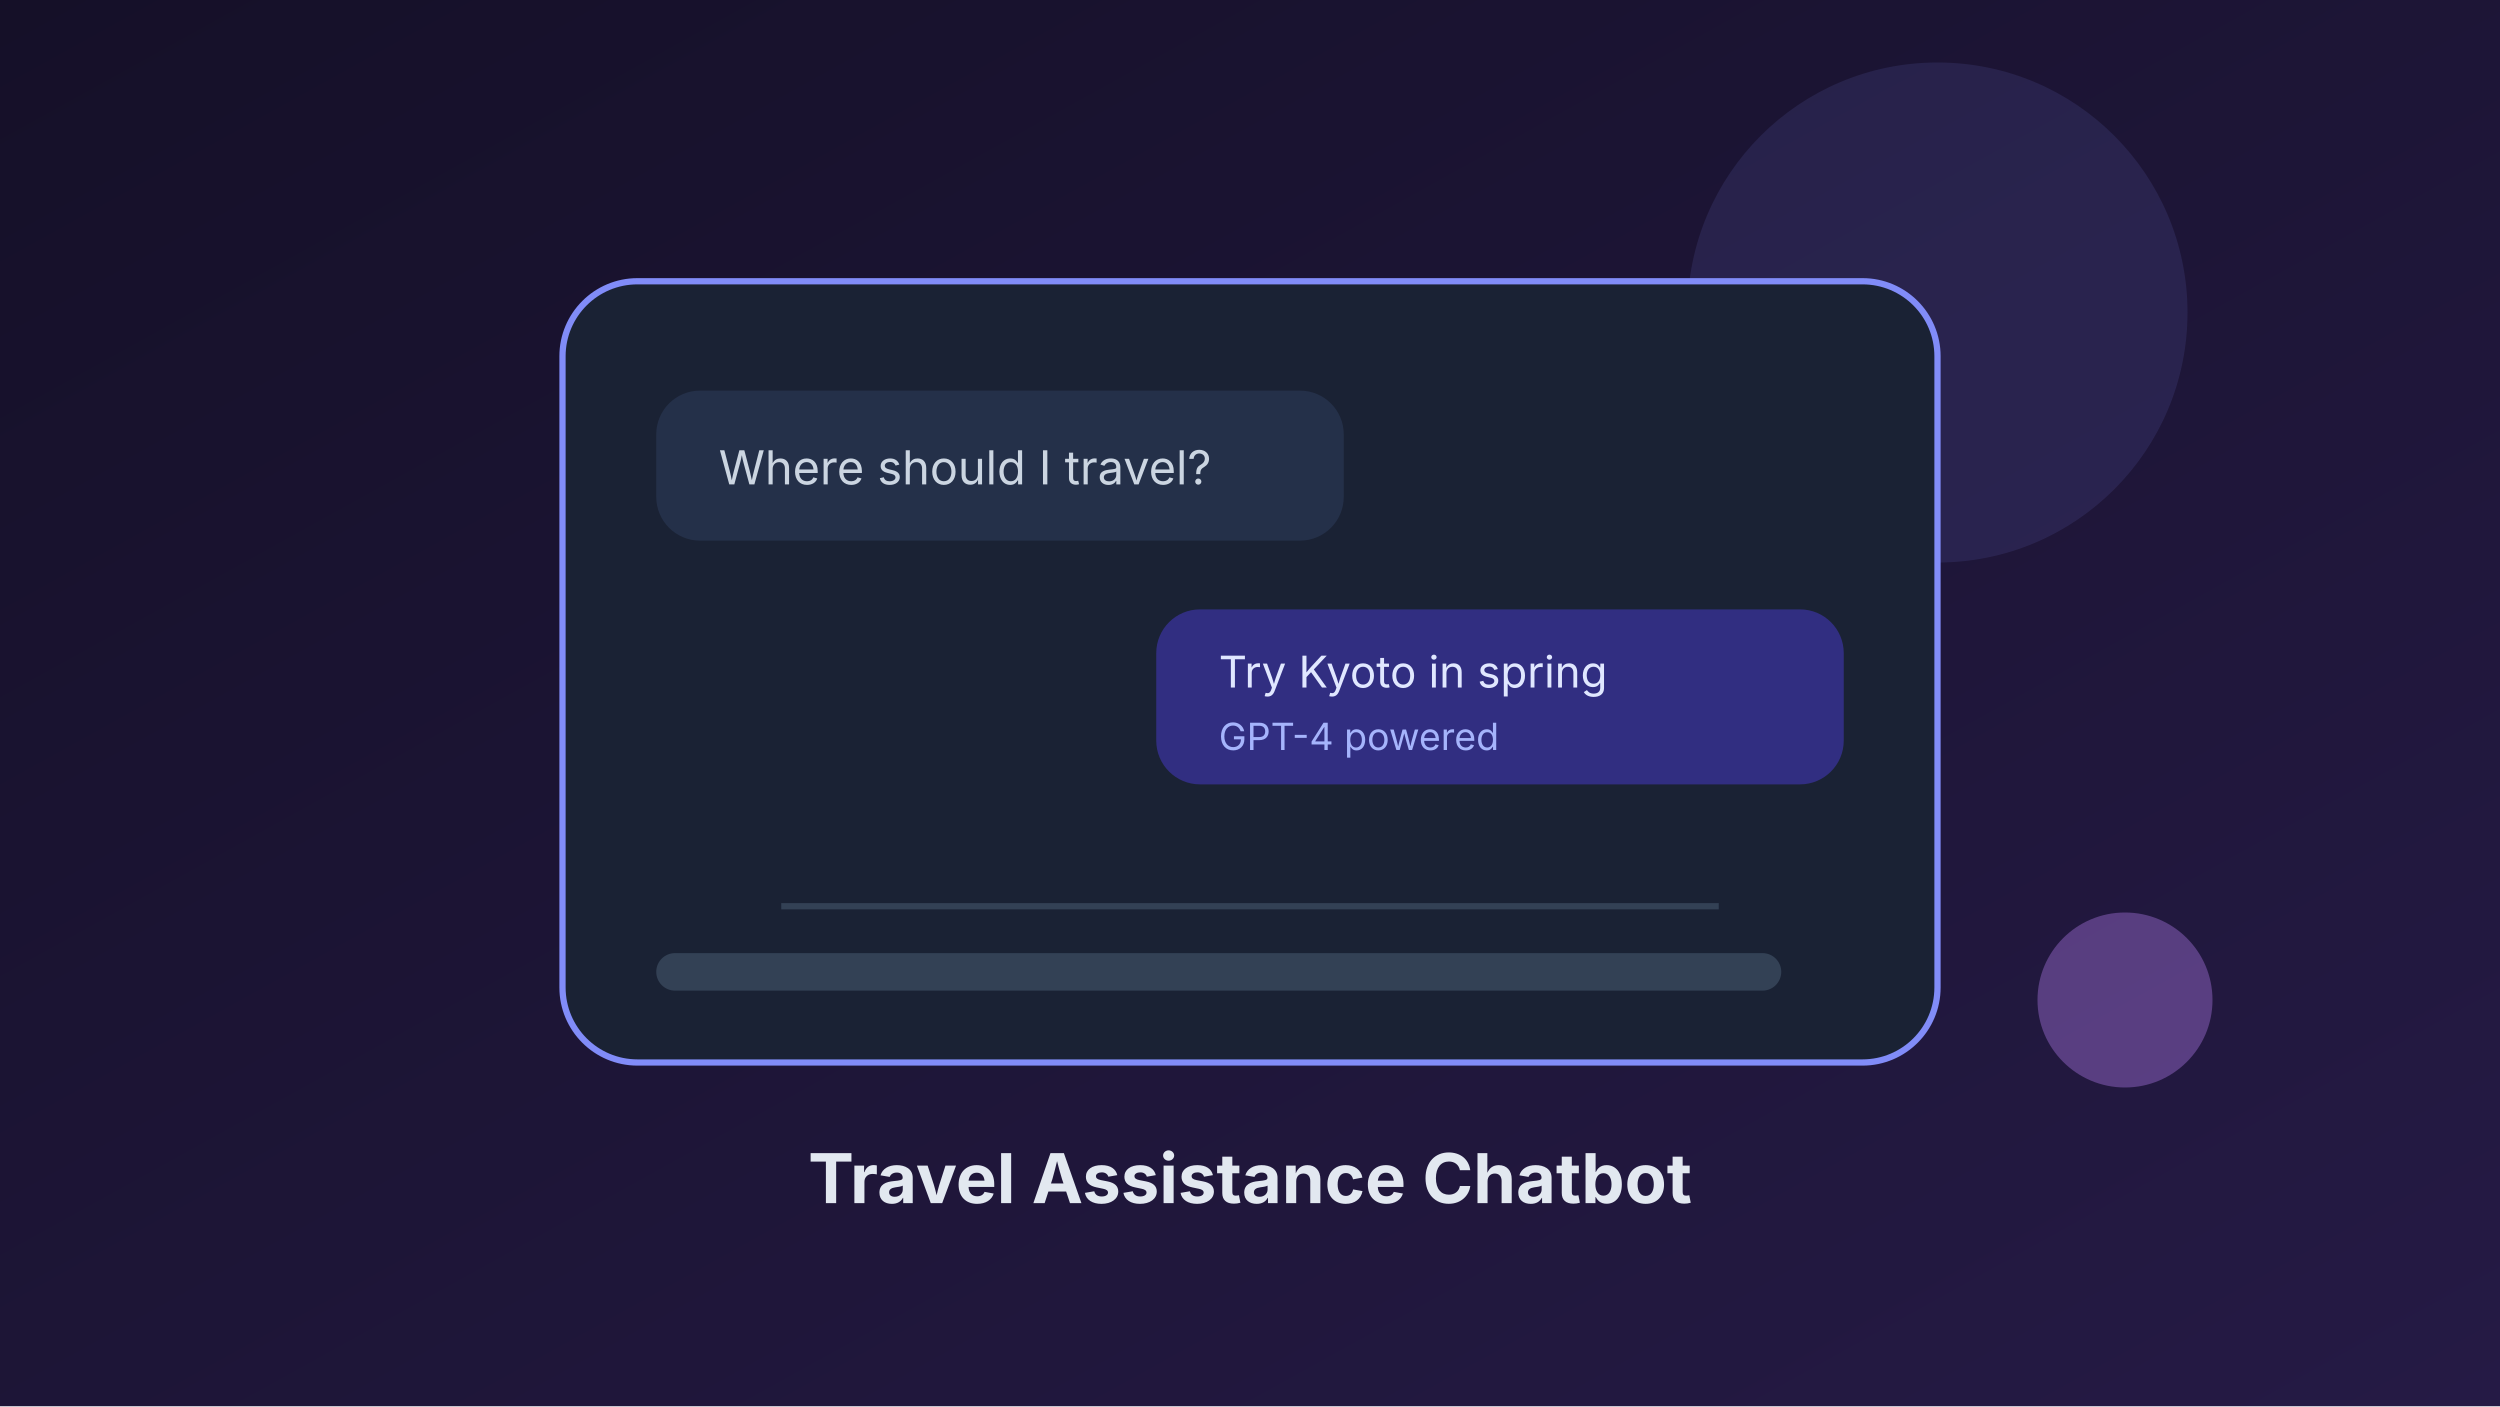
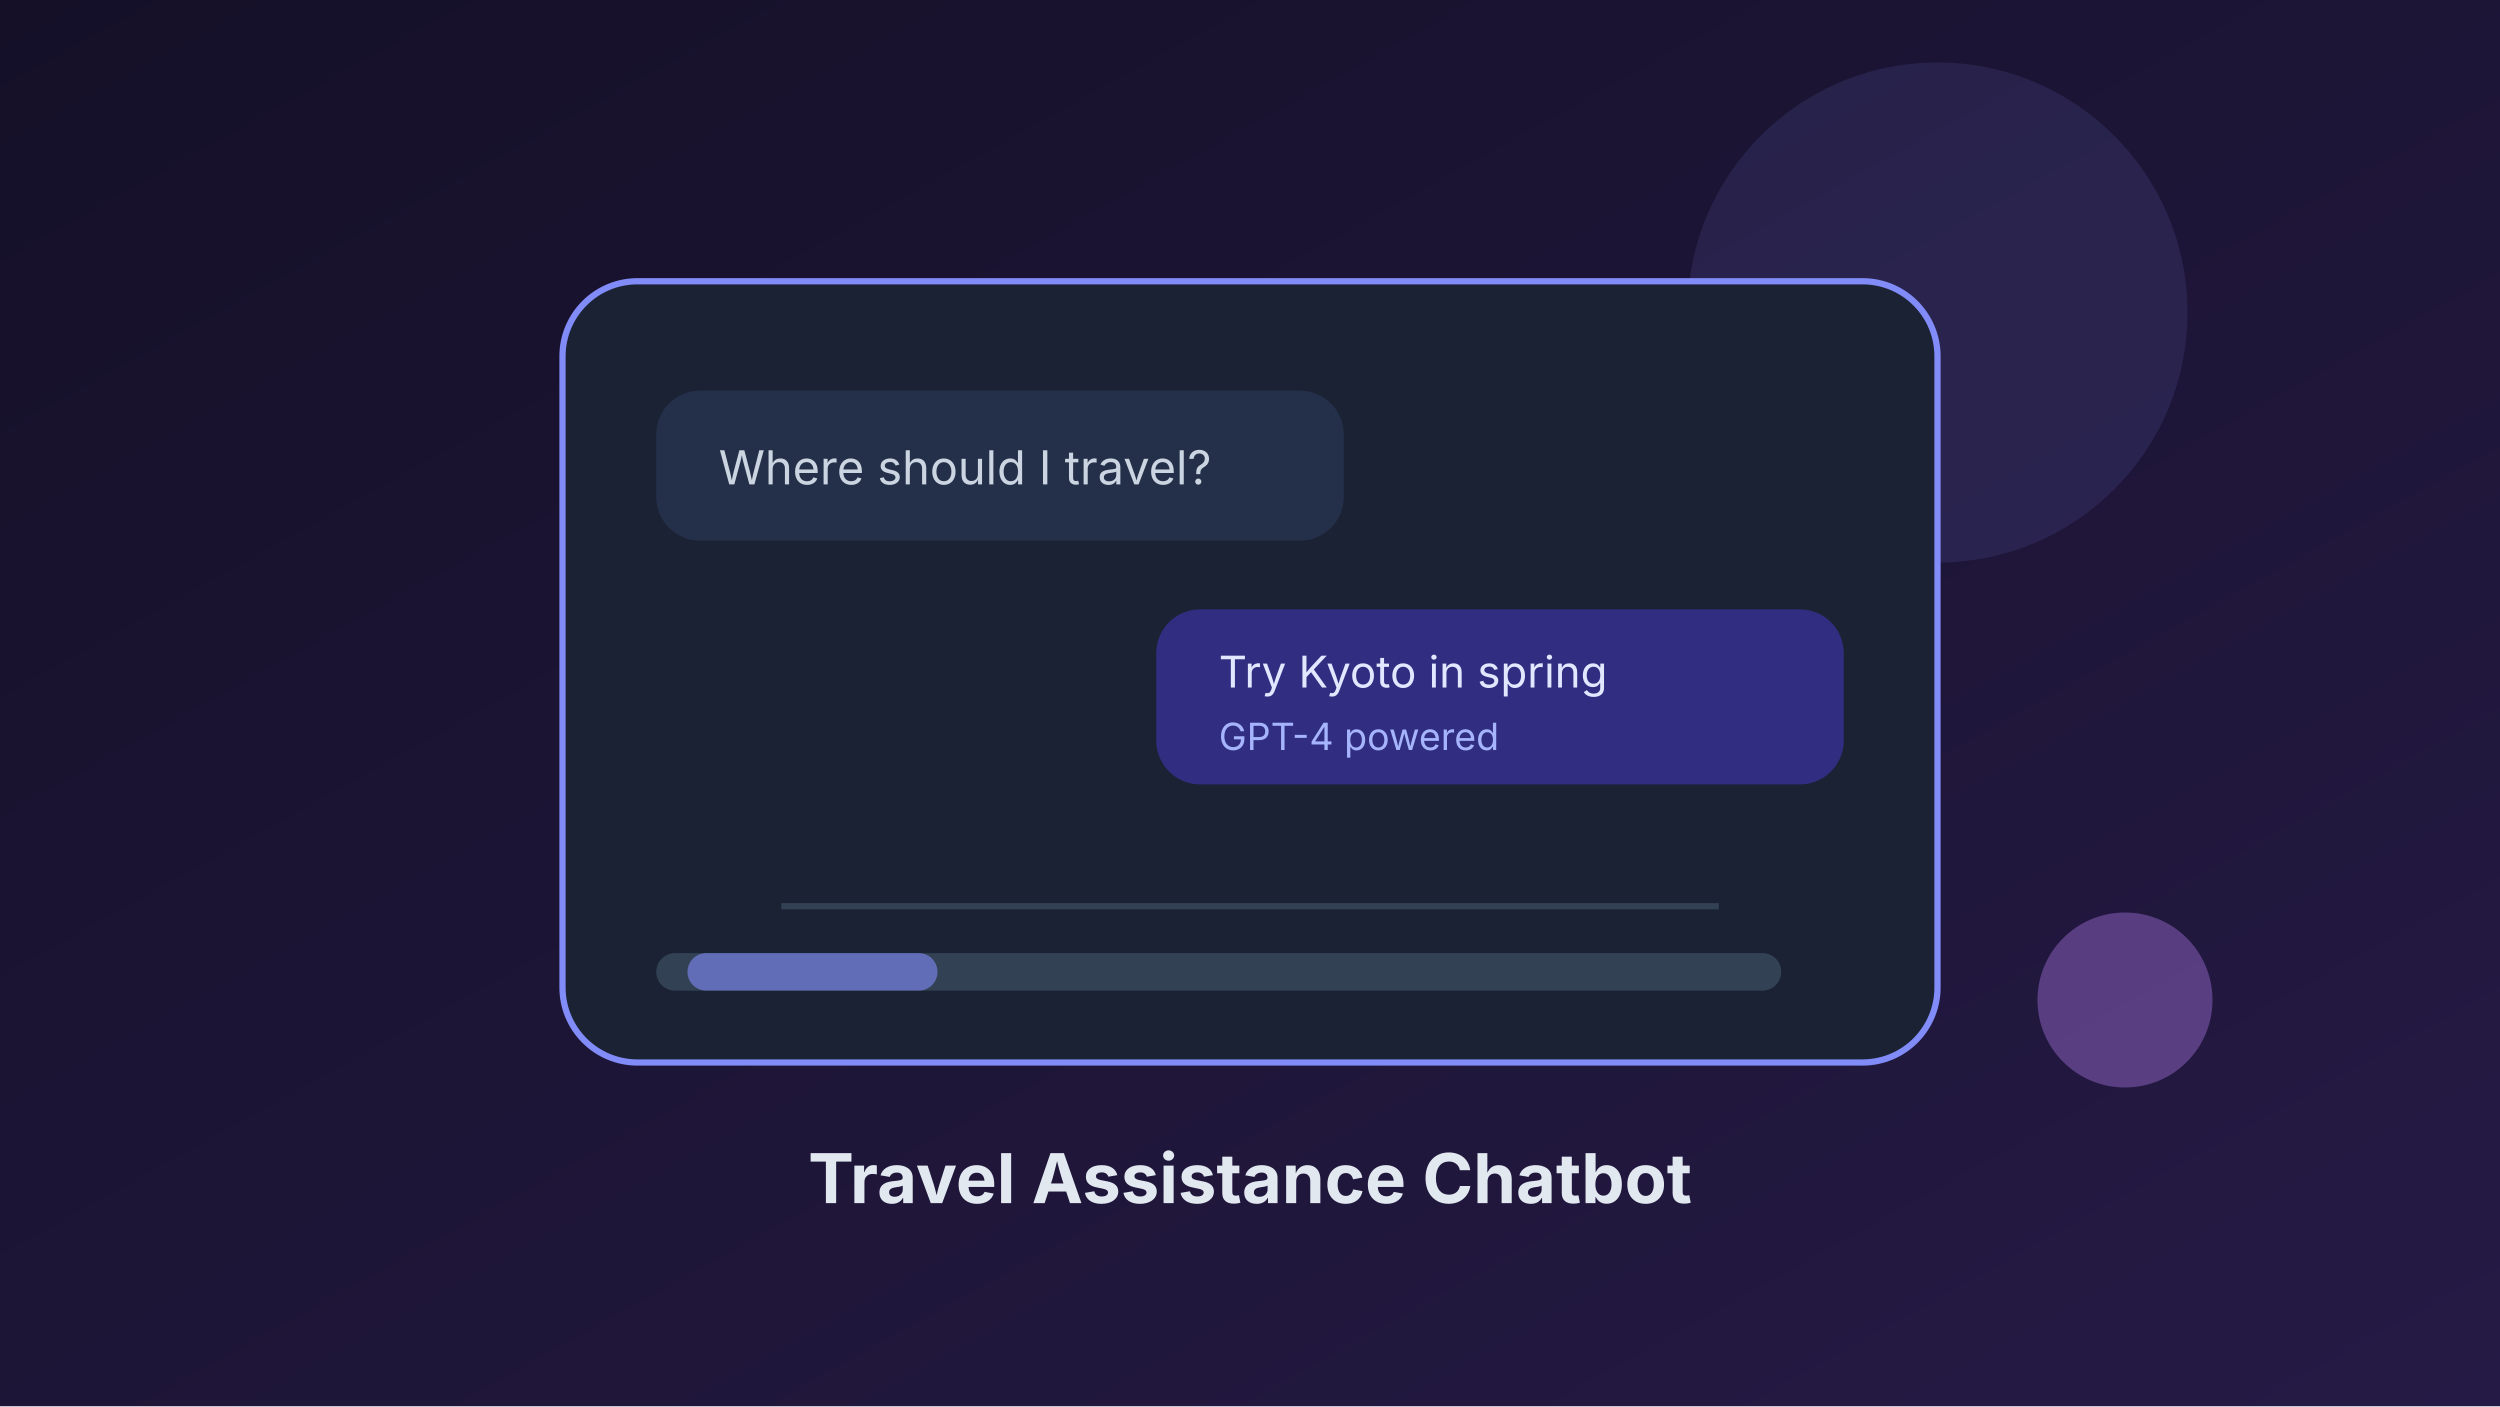
<svg xmlns="http://www.w3.org/2000/svg" viewBox="0 0 800 450" role="img" aria-label="Travel Assistance Chatbot">
  <defs>
    <linearGradient id="bg5" x1="0%" y1="0%" x2="100%" y2="100%">
      <stop offset="0%" stop-color="#151028" />
      <stop offset="100%" stop-color="#251a45" />
    </linearGradient>
  </defs>
+   <style>
+     @keyframes trv-bubble { 0%,100%{opacity:.9;transform:translateY(0)} 50%{opacity:1;transform:translateY(-3px)} }
+     @keyframes trv-reply { 0%,40%,100%{opacity:0;transform:translateY(8px)} 55%,85%{opacity:1;transform:translateY(0)} }
+     @keyframes trv-cursor { 0%,100%{opacity:0} 50%{opacity:1} }
+     @keyframes trv-glow { 0%,100%{opacity:.25} 50%{opacity:.45} }
+     .trv-user { animation:trv-bubble 2.6s ease-in-out infinite; }
+     .trv-reply { animation:trv-reply 4s ease-in-out infinite; }
+     .trv-cursor { animation:trv-cursor 1s step-end infinite; }
+     .trv-glow { animation:trv-glow 3s ease-in-out infinite; }
+     @media (prefers-reduced-motion:reduce){*{animation:none!important}}
+   </style>
  <rect width="800" height="450" fill="url(#bg5)" />
-   <circle cx="620" cy="100" r="80" fill="#818cf8" opacity="0.12" />
+   <circle class="trv-glow" cx="620" cy="100" r="80" fill="#818cf8" opacity="0.12" />
  <rect x="180" y="90" width="440" height="250" rx="24" fill="#1a2234" stroke="#818cf8" stroke-width="2" />
-   <rect x="210" y="125" width="220" height="48" rx="14" fill="#243049" />
-   <text x="230" y="155" fill="#cbd5e1" font-family="Inter, Arial, sans-serif" font-size="15">Where should I travel?</text>
-   <rect x="370" y="195" width="220" height="56" rx="14" fill="#312e81" />
-   <text x="390" y="220" fill="#e0e7ff" font-family="Inter, Arial, sans-serif" font-size="14">Try Kyoto in spring</text>
-   <text x="390" y="240" fill="#a5b4fc" font-family="Inter, Arial, sans-serif" font-size="12">GPT-4 powered</text>
+   <g class="trv-user">
+     <rect x="210" y="125" width="220" height="48" rx="14" fill="#243049" />
+     <text x="230" y="155" fill="#cbd5e1" font-family="Inter, Arial, sans-serif" font-size="15">Where should I travel?</text>
+   </g>
+   <g class="trv-reply">
+     <rect x="370" y="195" width="220" height="56" rx="14" fill="#312e81" />
+     <text x="390" y="220" fill="#e0e7ff" font-family="Inter, Arial, sans-serif" font-size="14">Try Kyoto in spring</text>
+     <text x="390" y="240" fill="#a5b4fc" font-family="Inter, Arial, sans-serif" font-size="12">GPT-4 powered</text>
+   </g>
  <path d="M250 290 H550" stroke="#334155" stroke-width="2" />
  <rect x="210" y="305" width="360" height="12" rx="6" fill="#334155" />
+   <rect class="trv-cursor" x="220" y="305" width="80" height="12" rx="6" fill="#818cf8" opacity="0.6" />
  <circle cx="680" cy="320" r="28" fill="#c084fc" opacity="0.35" />
  <text x="400" y="385" text-anchor="middle" fill="#e2e8f0" font-size="22" font-weight="700" font-family="Inter, Arial, sans-serif">Travel Assistance Chatbot</text>
</svg>
